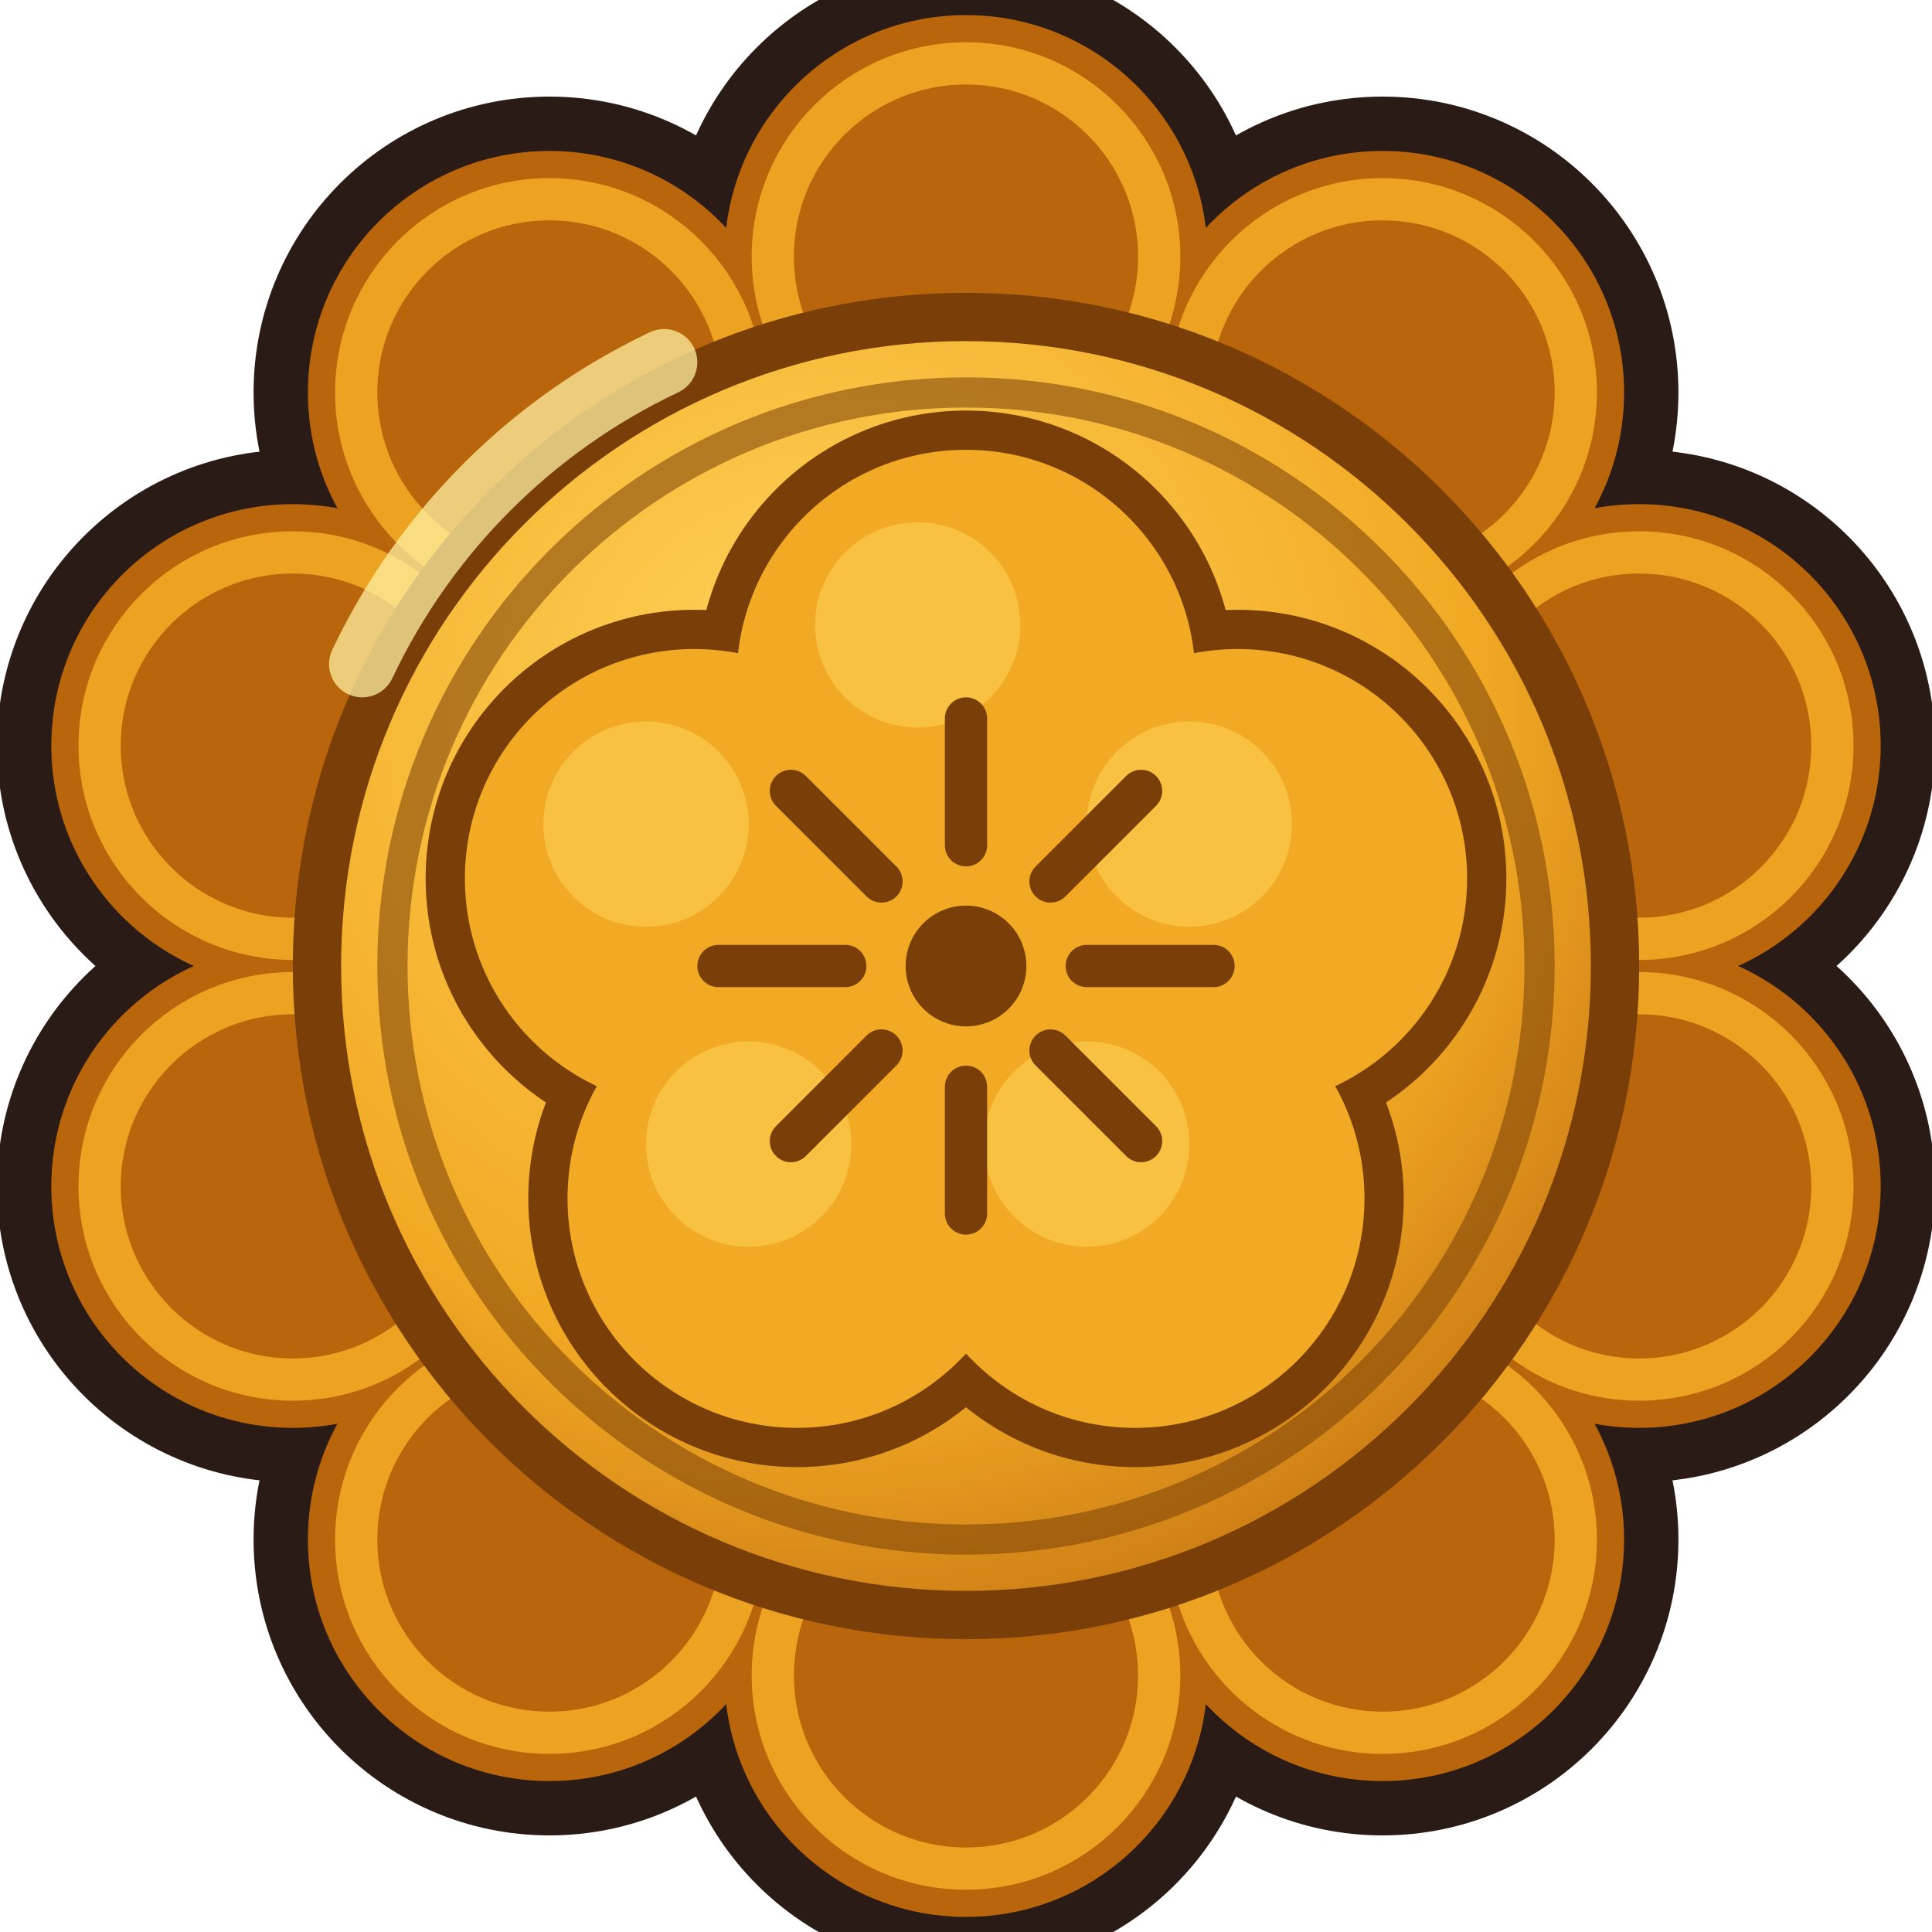
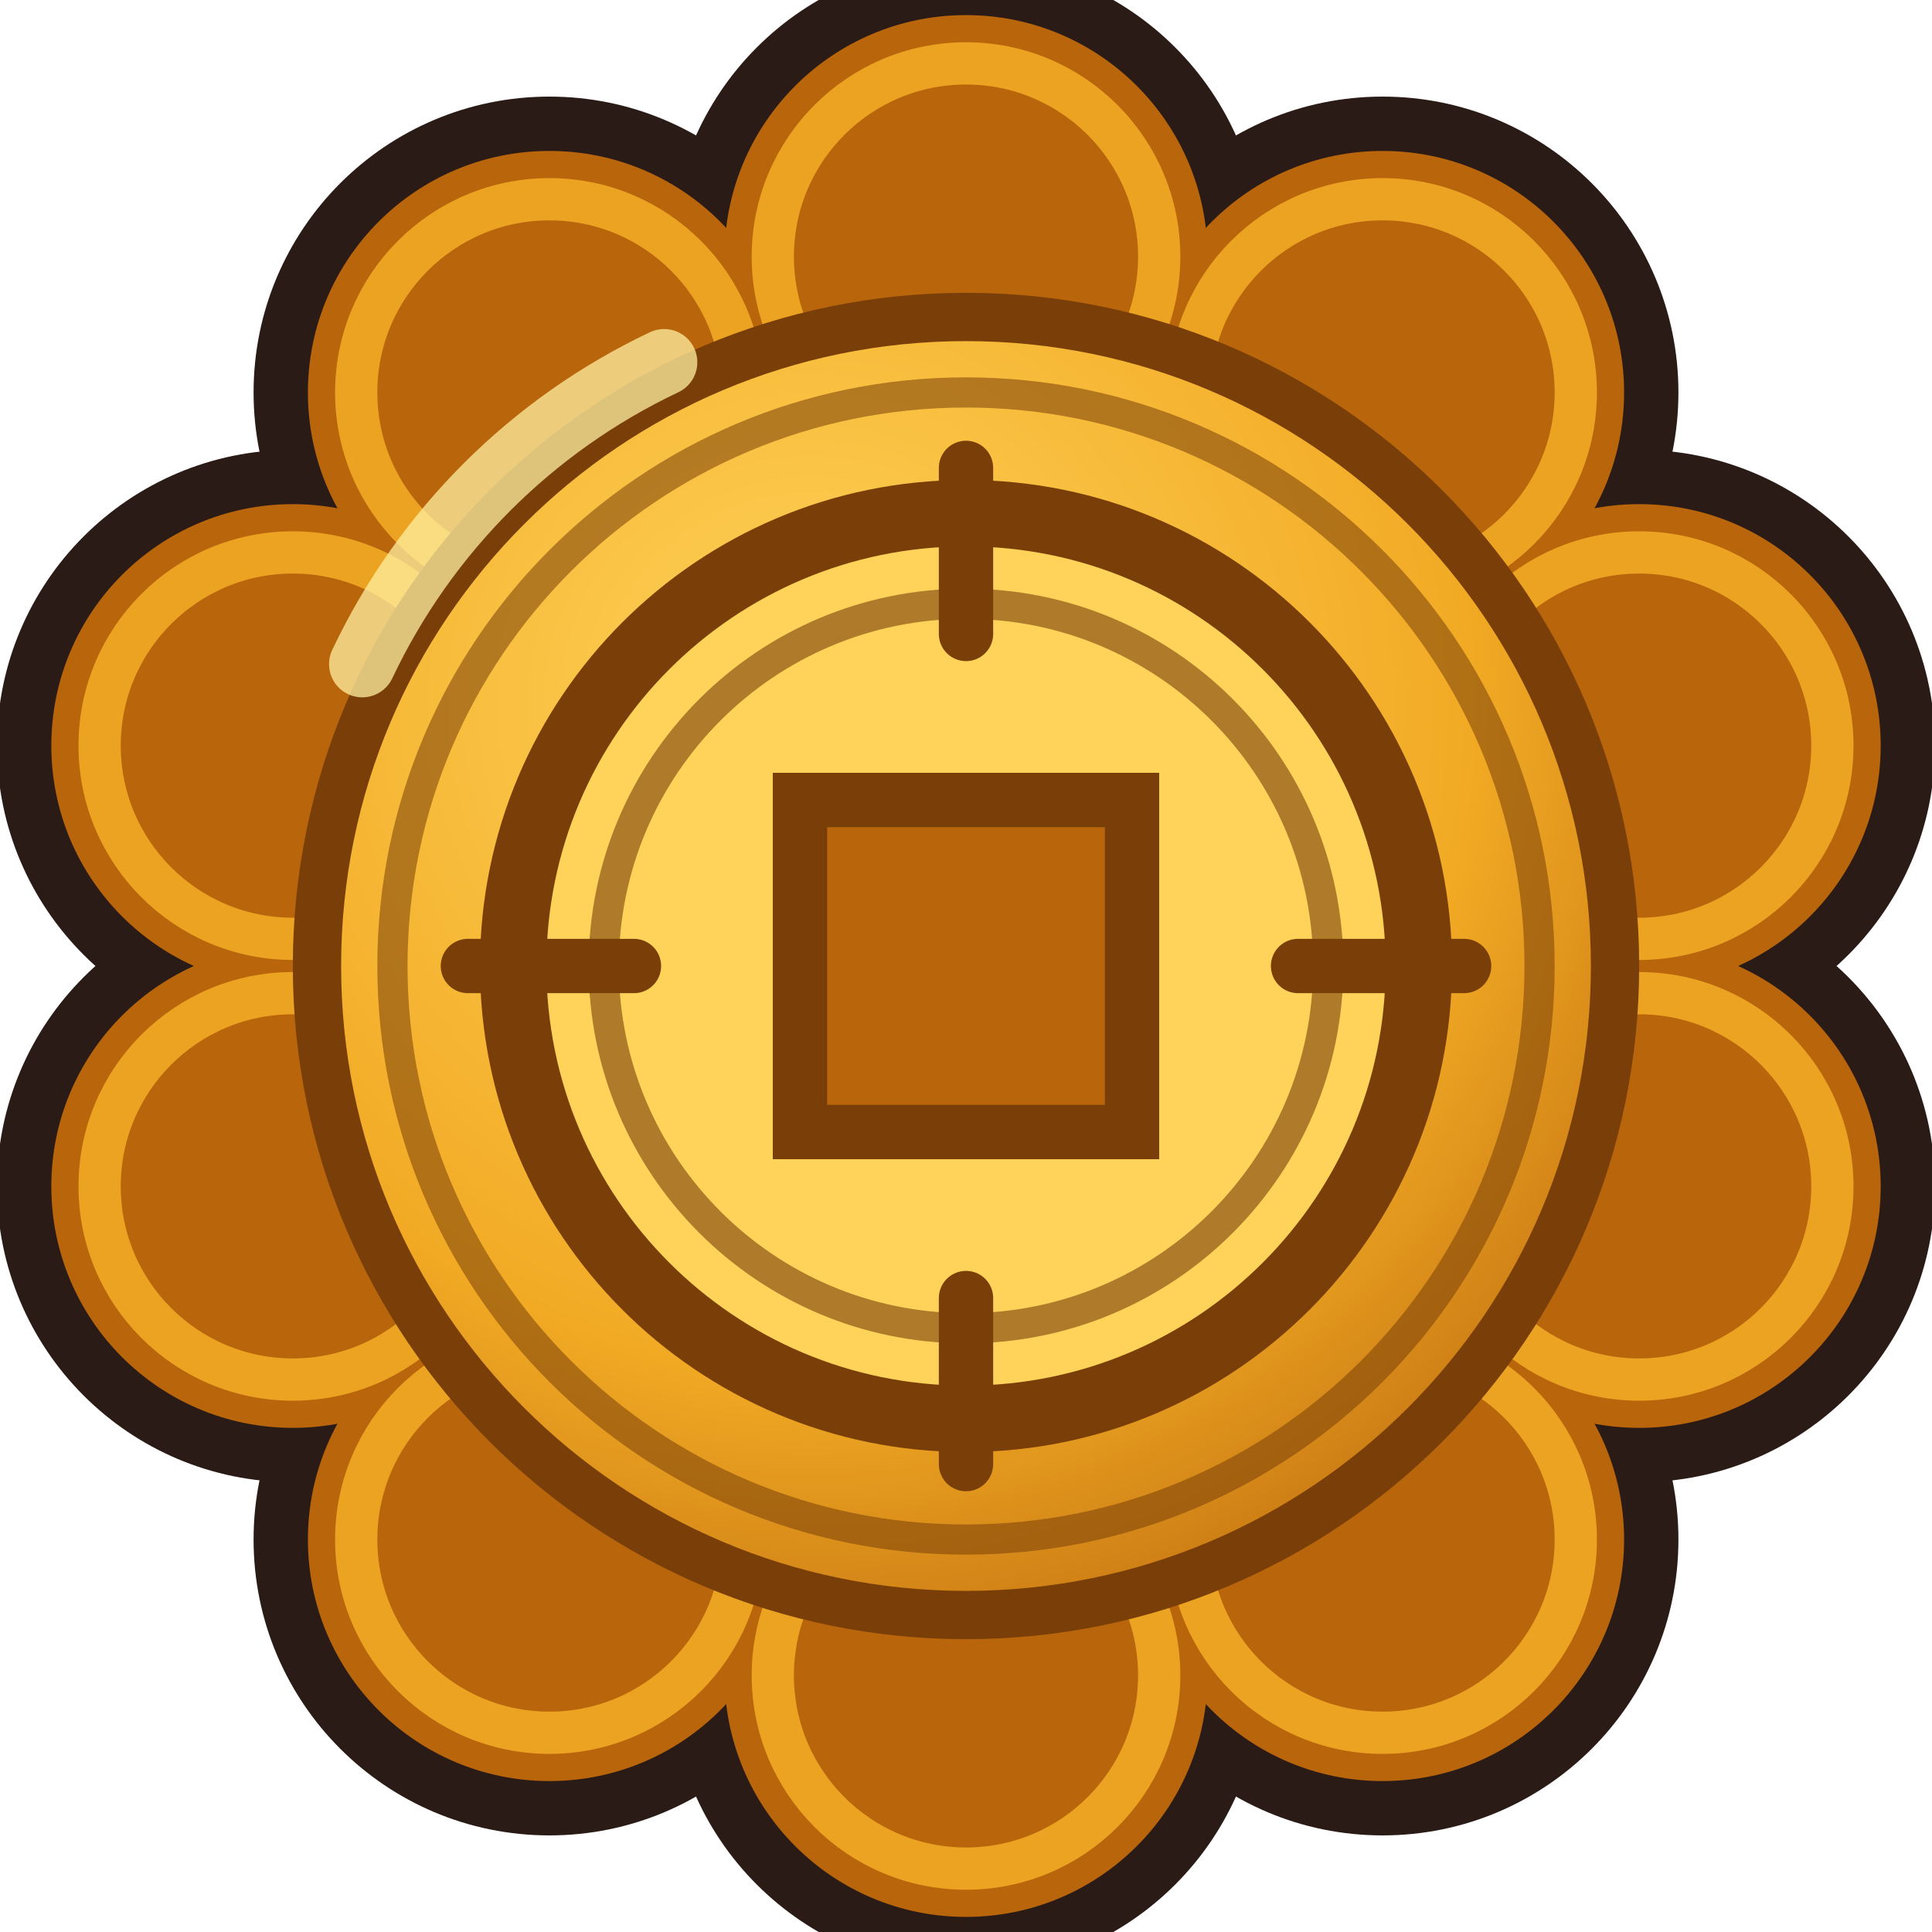
<svg xmlns="http://www.w3.org/2000/svg" viewBox="0 0 64 64">
  <defs>
    <radialGradient id="tile-yellow-g" cx=".38" cy=".3" r=".85">
      <stop offset="0" stop-color="#ffd35a" />
      <stop offset=".6" stop-color="#f2aa24" />
      <stop offset="1" stop-color="#b8650c" />
    </radialGradient>
  </defs>
  <g fill="#b8650c" stroke="#2b1b17" stroke-width="3.6">
    <circle cx="32" cy="8.5" r="8" />
    <circle cx="45.8" cy="13" r="8" />
    <circle cx="54.3" cy="24.7" r="8" />
    <circle cx="54.3" cy="39.3" r="8" />
    <circle cx="45.8" cy="51" r="8" />
    <circle cx="32" cy="55.5" r="8" />
    <circle cx="18.2" cy="51" r="8" />
    <circle cx="9.7" cy="39.3" r="8" />
    <circle cx="9.7" cy="24.7" r="8" />
    <circle cx="18.2" cy="13" r="8" />
    <circle cx="32" cy="32" r="24" stroke="none" />
  </g>
  <g fill="#b8650c">
    <circle cx="32" cy="8.5" r="8" />
    <circle cx="45.8" cy="13" r="8" />
    <circle cx="54.3" cy="24.7" r="8" />
    <circle cx="54.3" cy="39.3" r="8" />
    <circle cx="45.8" cy="51" r="8" />
    <circle cx="32" cy="55.5" r="8" />
    <circle cx="18.2" cy="51" r="8" />
    <circle cx="9.7" cy="39.3" r="8" />
    <circle cx="9.7" cy="24.7" r="8" />
    <circle cx="18.2" cy="13" r="8" />
    <circle cx="32" cy="32" r="24" />
  </g>
  <g fill="none" stroke="#f2aa24" stroke-width="1.4" opacity=".9">
    <circle cx="32" cy="8.5" r="6.4" />
    <circle cx="45.8" cy="13" r="6.4" />
    <circle cx="54.3" cy="24.7" r="6.4" />
    <circle cx="54.3" cy="39.3" r="6.4" />
    <circle cx="45.8" cy="51" r="6.4" />
    <circle cx="32" cy="55.5" r="6.4" />
    <circle cx="18.2" cy="51" r="6.4" />
    <circle cx="9.7" cy="39.3" r="6.4" />
    <circle cx="9.7" cy="24.7" r="6.4" />
    <circle cx="18.2" cy="13" r="6.4" />
  </g>
  <circle cx="32" cy="32" r="21.5" fill="url(#tile-yellow-g)" stroke="#7a3f08" stroke-width="1.6" />
  <circle cx="32" cy="32" r="19" fill="none" stroke="#7a3f08" stroke-width="1" opacity=".55" />
-   <g fill="#f2aa24" stroke="#7a3f08" stroke-width="2.6">
-     <circle cx="32" cy="22.5" r="7.6" />
-     <circle cx="41" cy="29.1" r="7.6" />
-     <circle cx="37.6" cy="39.7" r="7.6" />
-     <circle cx="26.4" cy="39.7" r="7.6" />
-     <circle cx="23" cy="29.1" r="7.6" />
-     <circle cx="32" cy="32" r="9.5" stroke="none" />
+   <circle cx="32" cy="32" r="15" fill="#ffd35a" stroke="#7a3f08" stroke-width="2.2" />
+   <circle cx="32" cy="32" r="12" fill="none" stroke="#7a3f08" stroke-width="1" opacity=".6" />
+   <rect x="26.5" y="26.5" width="11" height="11" fill="#b8650c" stroke="#7a3f08" stroke-width="1.8" />
+   <g stroke="#7a3f08" stroke-width="1.8" stroke-linecap="round">
+     <path d="M32 15.5V21M32 43V48.5M15.5 32H21M43 32H48.5" />
  </g>
-   <g fill="#f2aa24">
-     <circle cx="32" cy="22.5" r="7.6" />
-     <circle cx="41" cy="29.1" r="7.6" />
-     <circle cx="37.6" cy="39.7" r="7.6" />
-     <circle cx="26.4" cy="39.7" r="7.6" />
-     <circle cx="23" cy="29.1" r="7.6" />
-     <circle cx="32" cy="32" r="10" />
-   </g>
-   <g fill="#ffd35a" opacity=".55">
-     <circle cx="30.4" cy="20.7" r="3.4" />
-     <circle cx="39.4" cy="27.3" r="3.4" />
-     <circle cx="36" cy="37.9" r="3.4" />
-     <circle cx="24.8" cy="37.9" r="3.4" />
-     <circle cx="21.4" cy="27.3" r="3.4" />
-   </g>
-   <path d="M36 32L40.2 32M34.8 34.8L37.8 37.8M32 36L32 40.2M29.2 34.8L26.2 37.8M28 32L23.8 32M29.2 29.2L26.2 26.2M32 28L32 23.8M34.8 29.2L37.8 26.2" stroke="#7a3f08" stroke-width="1.4" stroke-linecap="round" />
-   <circle cx="32" cy="32" r="2" fill="#7a3f08" />
  <path d="M12 22A21 21 0 0 1 22 12" fill="none" stroke="#fff0a0" stroke-width="2.2" stroke-linecap="round" opacity=".75" />
</svg>
